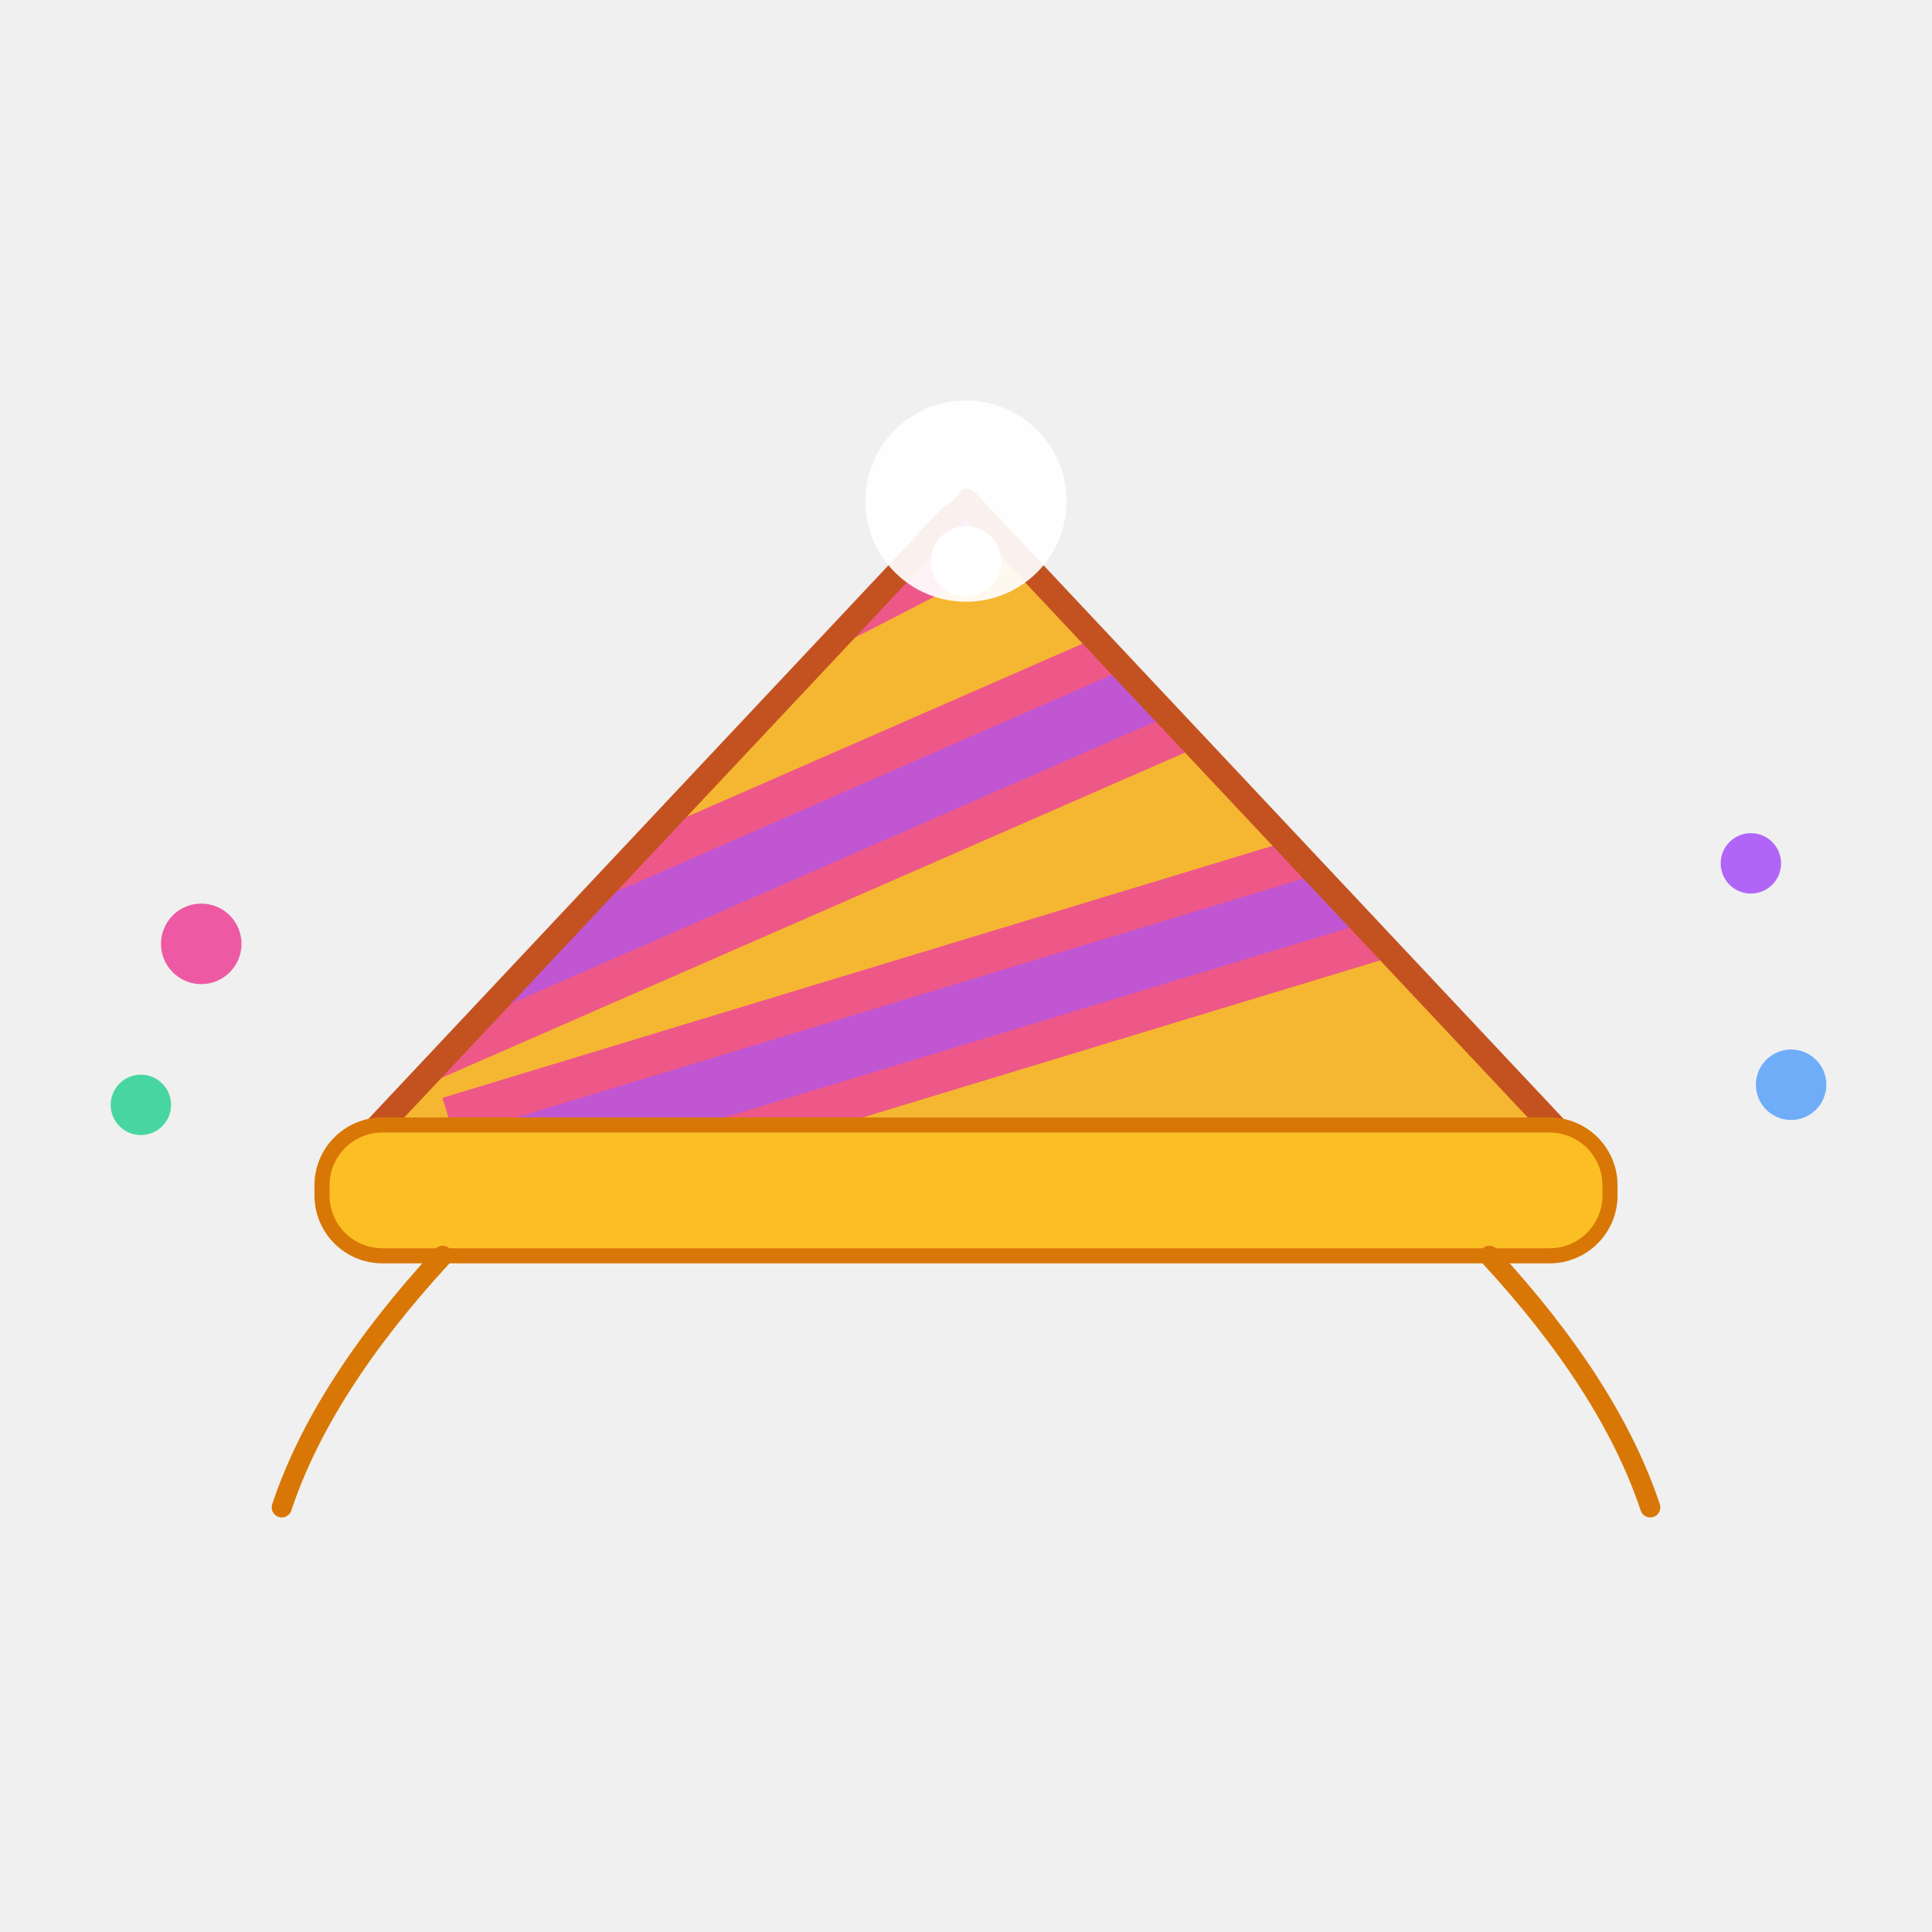
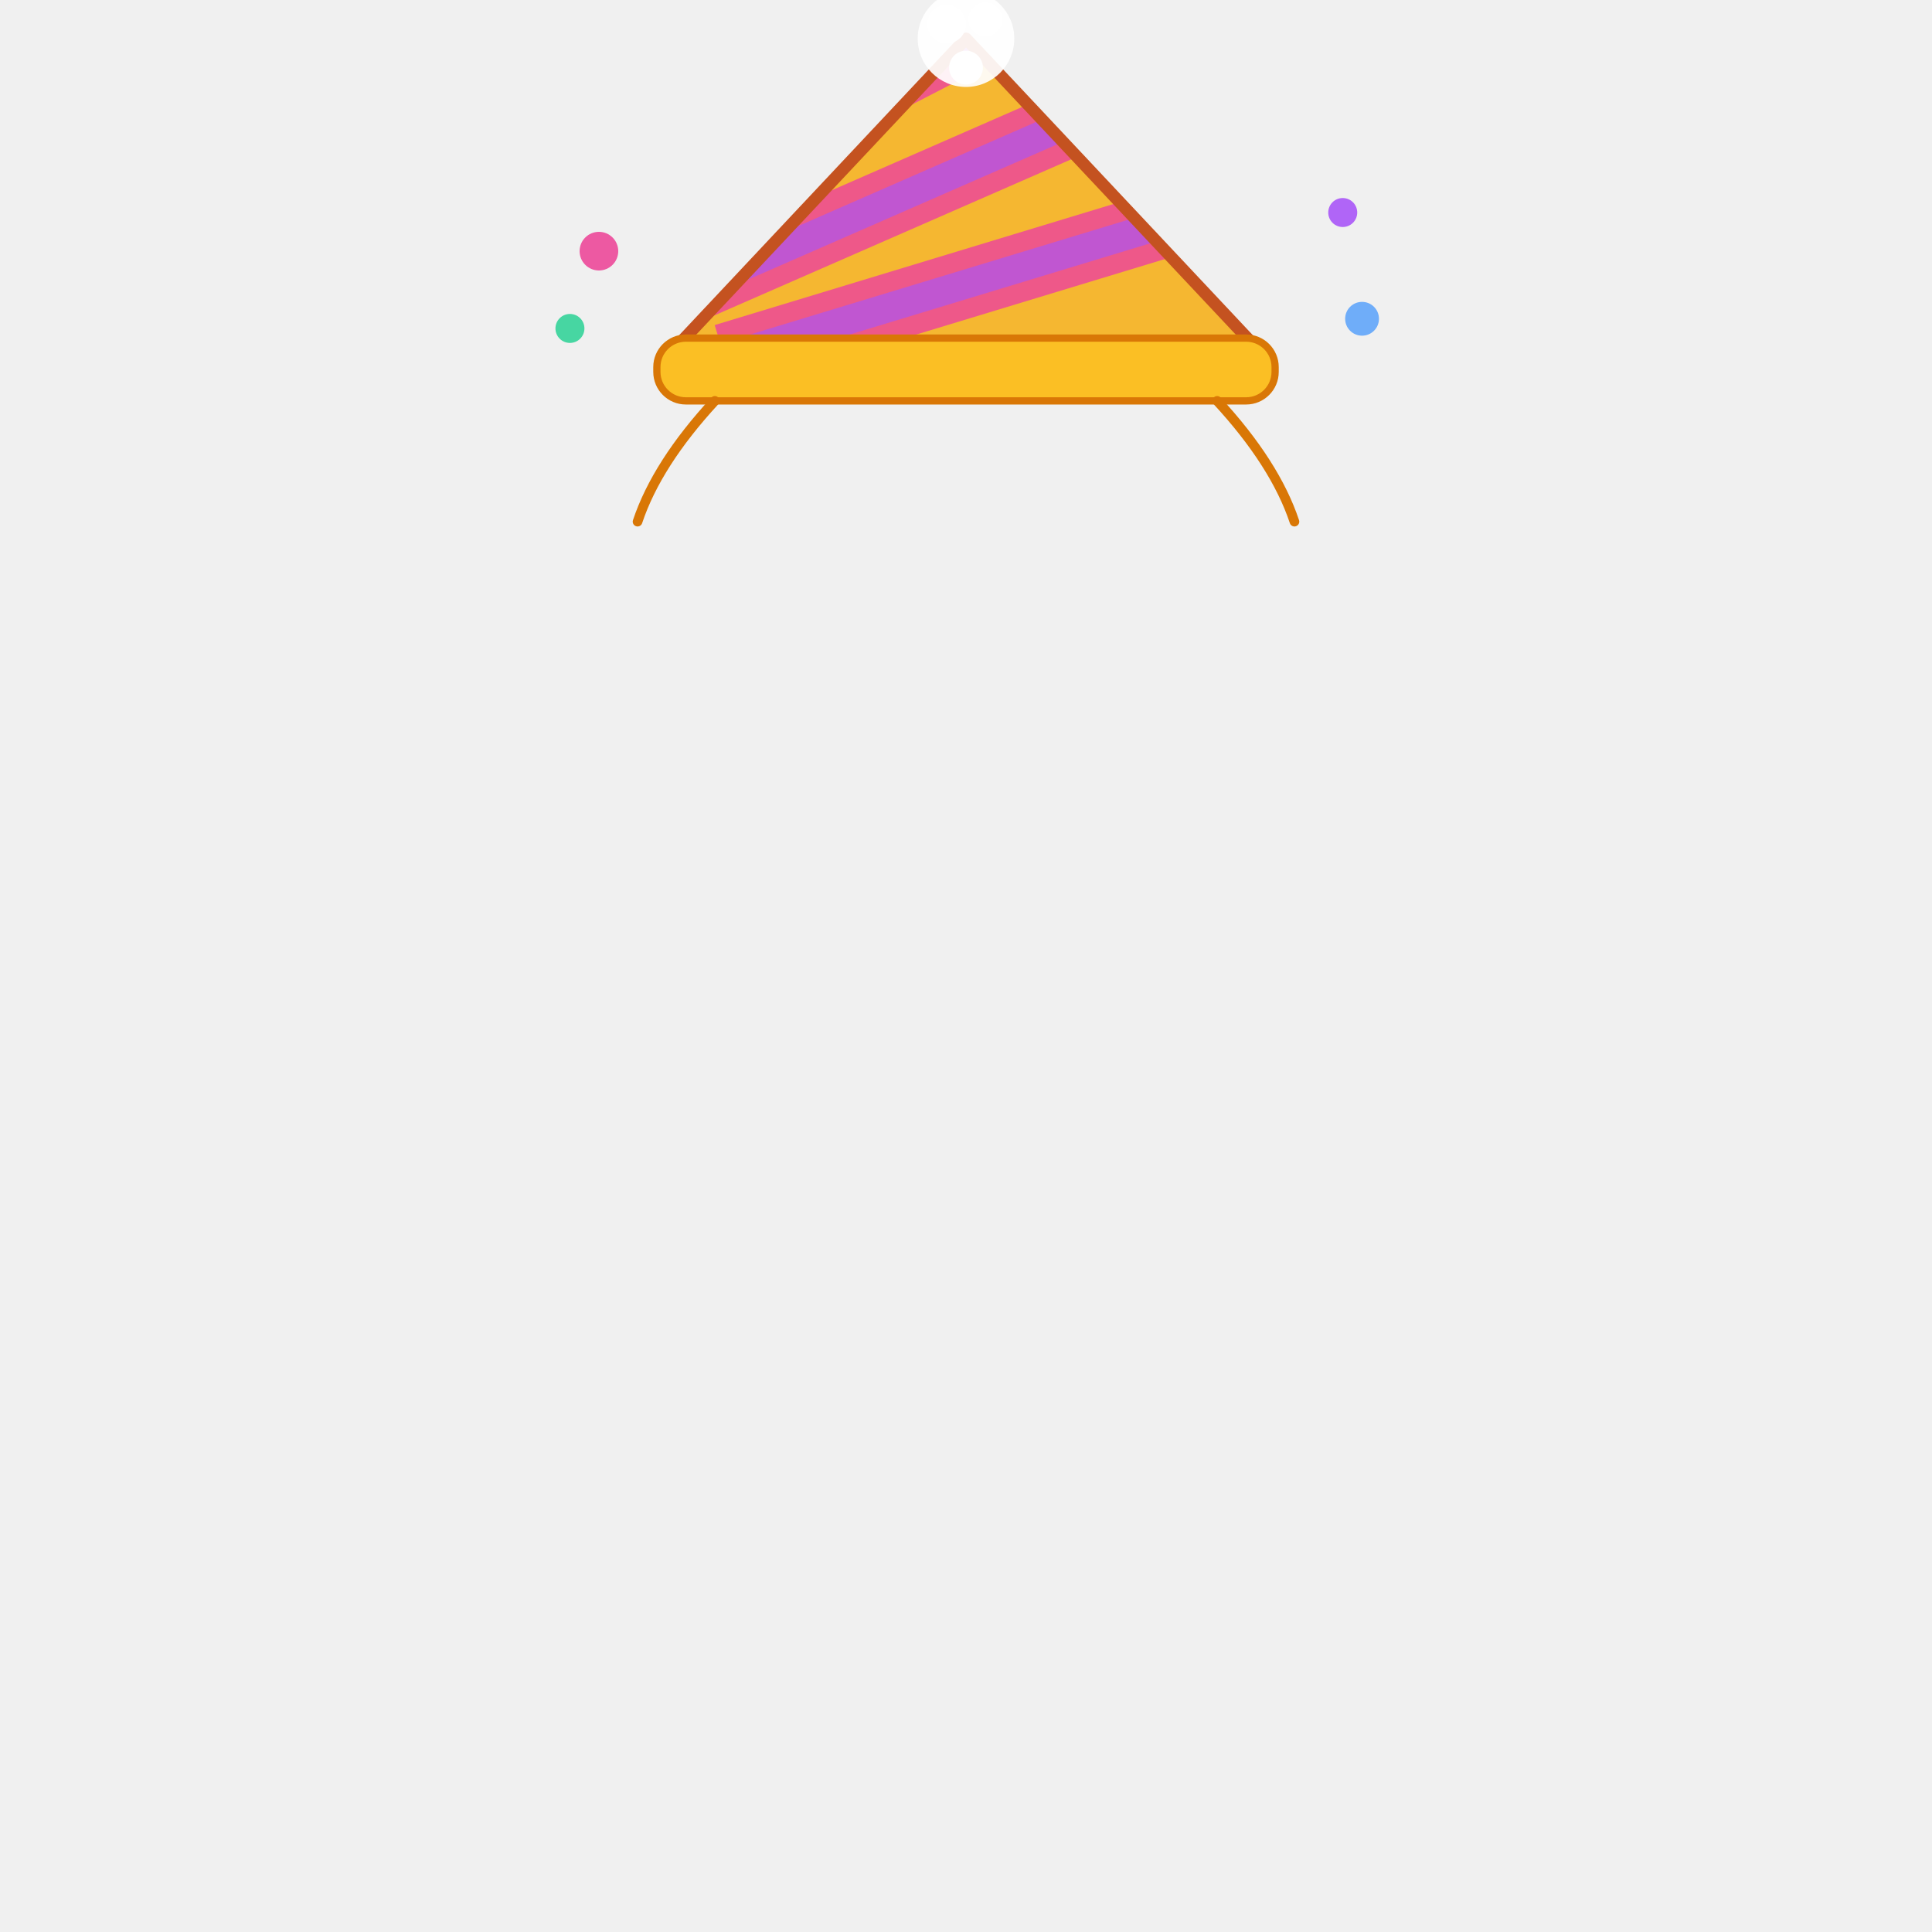
- <svg xmlns="http://www.w3.org/2000/svg" viewBox="104 -41.8 192 192">
+ <svg xmlns="http://www.w3.org/2000/svg" viewBox="0 0 400 400">
  <defs>
    <clipPath id="cone-clip">
      <polygon points="200,8 138,74 262,74" />
    </clipPath>
  </defs>
  <polygon points="200,8 138,74 262,74" fill="#F5B731" />
  <g clip-path="url(#cone-clip)">
    <line x1="138" y1="40" x2="200" y2="8" stroke="#EC4899" stroke-width="14" opacity="0.85" />
    <line x1="138" y1="62" x2="234" y2="20" stroke="#EC4899" stroke-width="14" opacity="0.85" />
    <line x1="150" y1="74" x2="262" y2="40" stroke="#EC4899" stroke-width="14" opacity="0.85" />
    <line x1="138" y1="40" x2="200" y2="8" stroke="#A855F7" stroke-width="6" opacity="0.65" />
    <line x1="138" y1="62" x2="234" y2="20" stroke="#A855F7" stroke-width="6" opacity="0.65" />
    <line x1="150" y1="74" x2="262" y2="40" stroke="#A855F7" stroke-width="6" opacity="0.65" />
  </g>
  <polygon points="200,8 138,74 262,74" fill="none" stroke="#C45220" stroke-width="2.5" stroke-linejoin="round" />
  <rect x="136" y="70" width="128" height="13" rx="6" fill="#FBBF24" stroke="#D97706" stroke-width="1.5" />
  <circle cx="200" cy="8" r="10" fill="white" opacity="0.92" />
  <circle cx="196" cy="5" r="4" fill="white" />
  <circle cx="204" cy="4" r="3.5" fill="white" />
  <circle cx="200" cy="14" r="3.5" fill="white" />
  <path d="M148,83 Q136,96 132,108" stroke="#D97706" stroke-width="2" fill="none" stroke-linecap="round" />
  <path d="M252,83 Q264,96 268,108" stroke="#D97706" stroke-width="2" fill="none" stroke-linecap="round" />
  <circle cx="124" cy="52" r="4" fill="#EC4899" opacity="0.9" />
  <circle cx="278" cy="44" r="3" fill="#A855F7" opacity="0.9" />
  <circle cx="118" cy="68" r="3" fill="#34D399" opacity="0.9" />
  <circle cx="282" cy="66" r="3.5" fill="#60A5FA" opacity="0.9" />
</svg>
